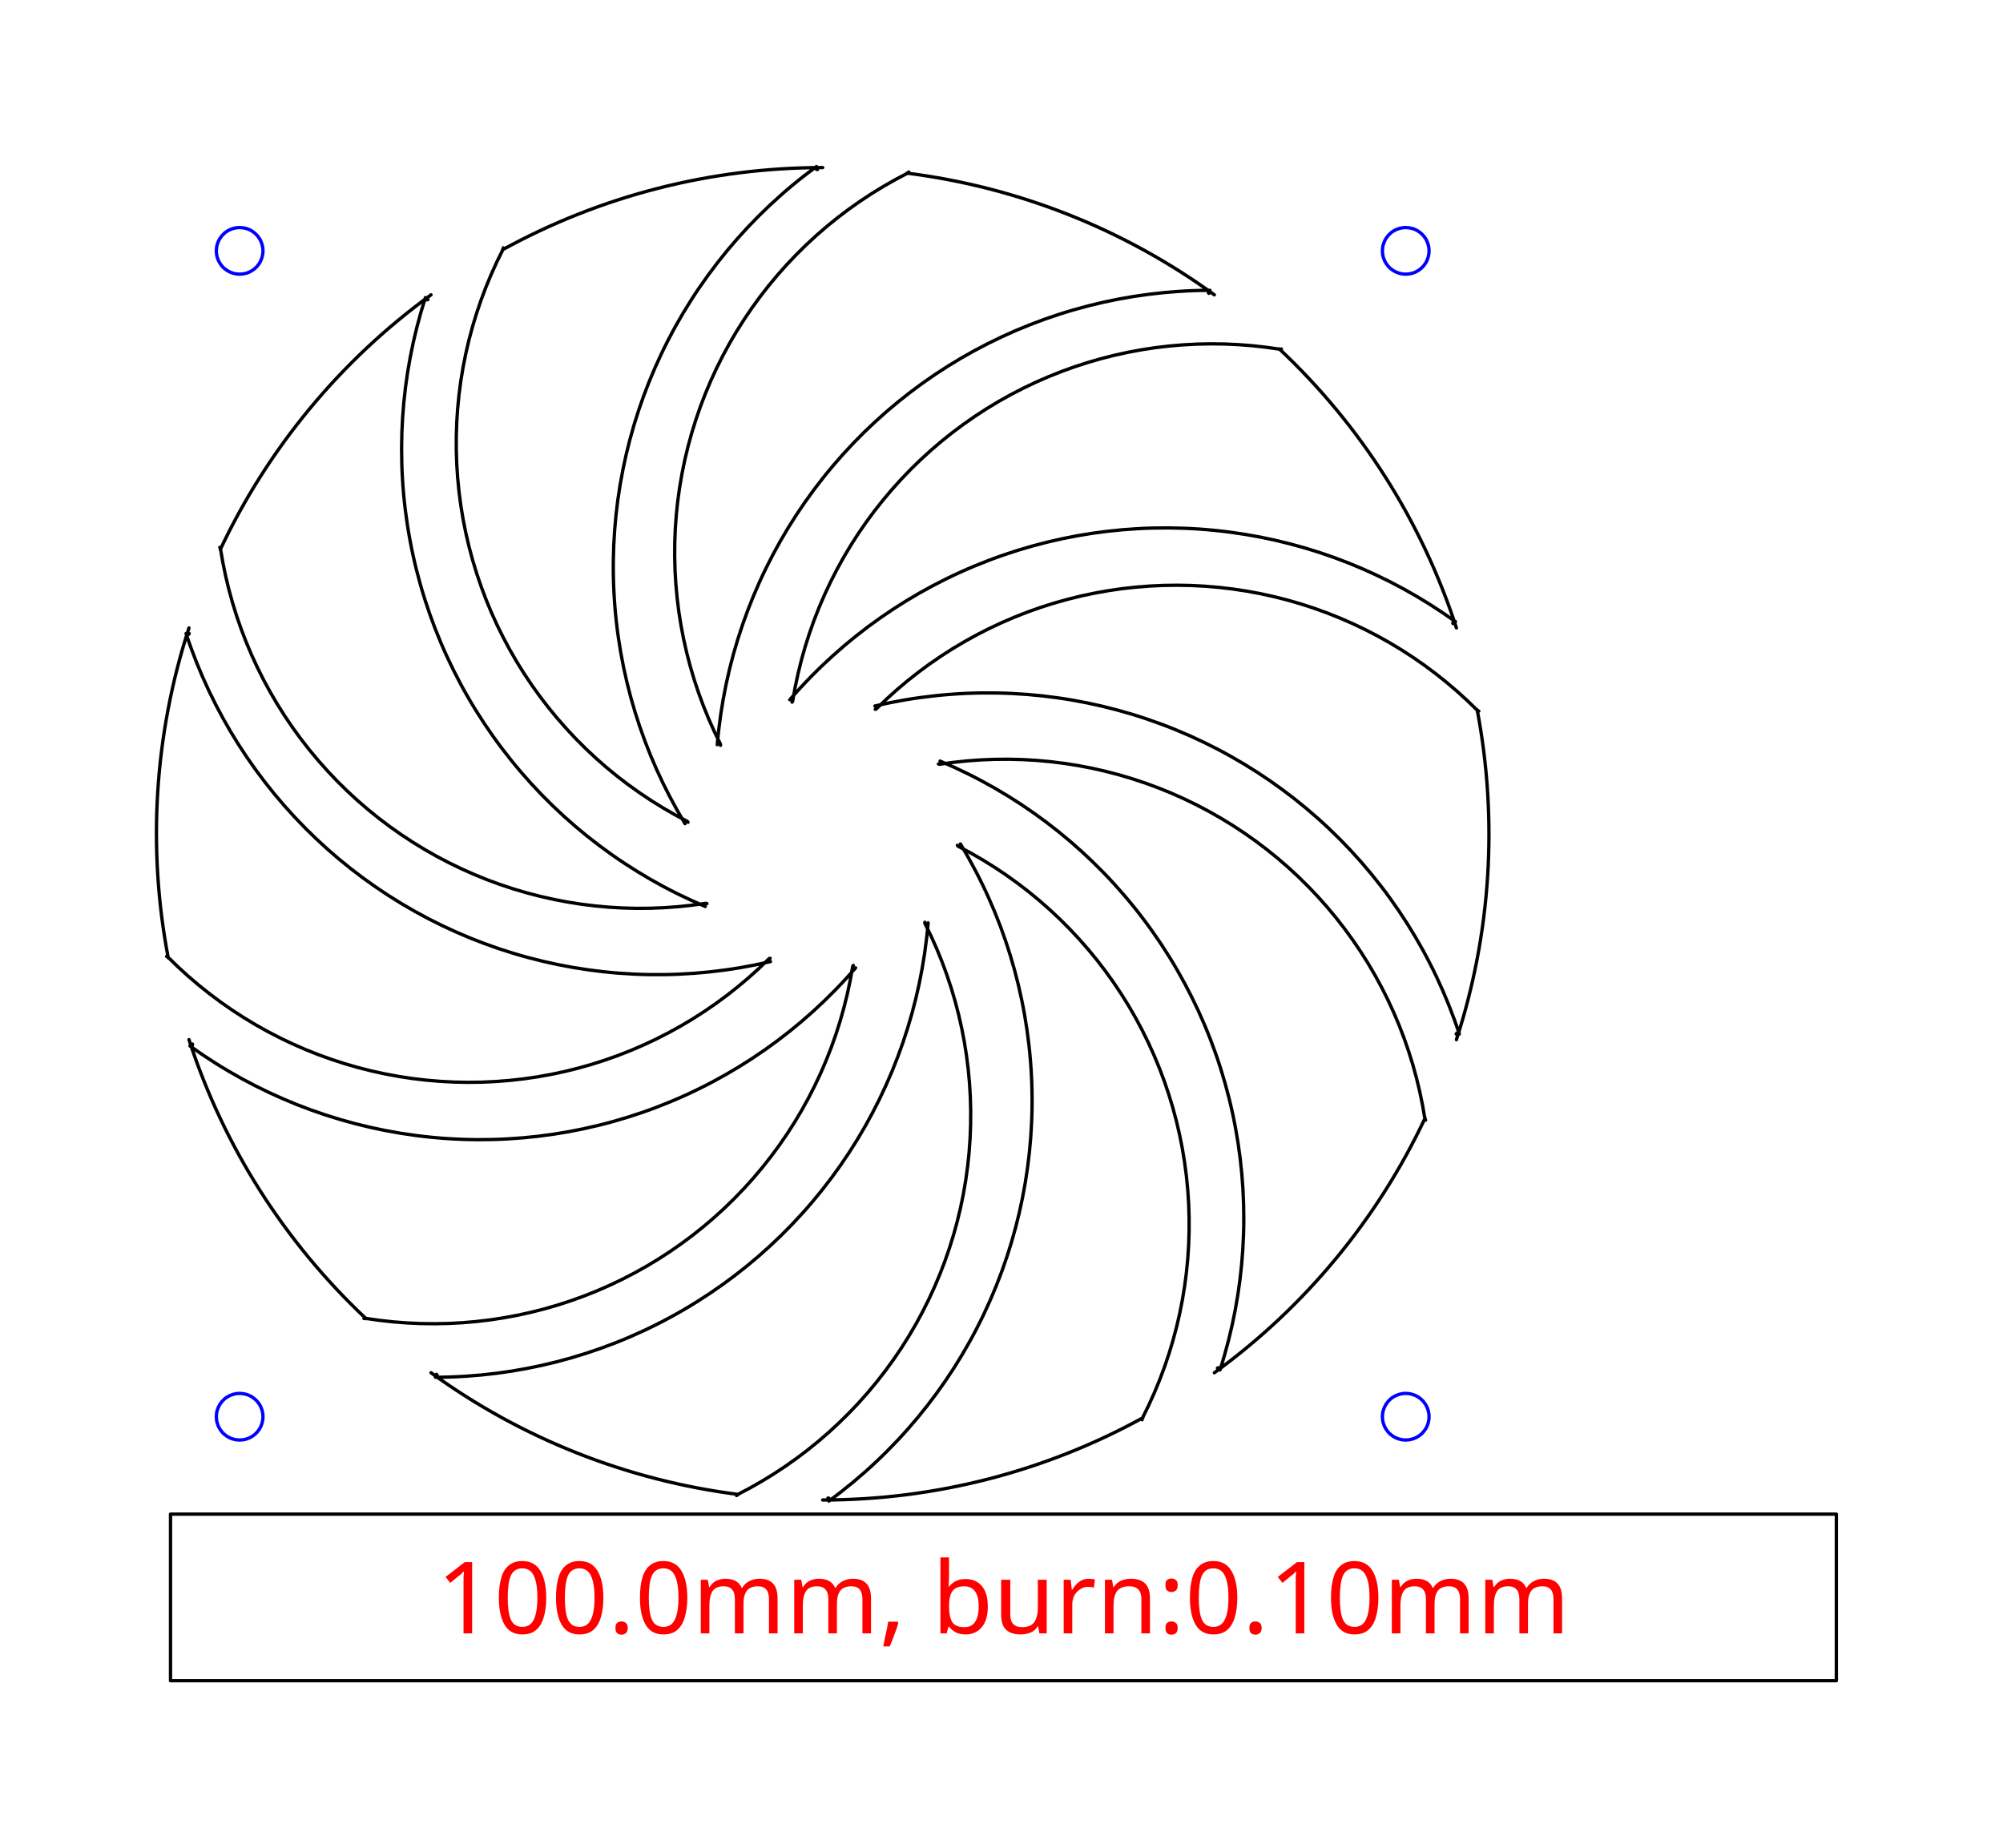
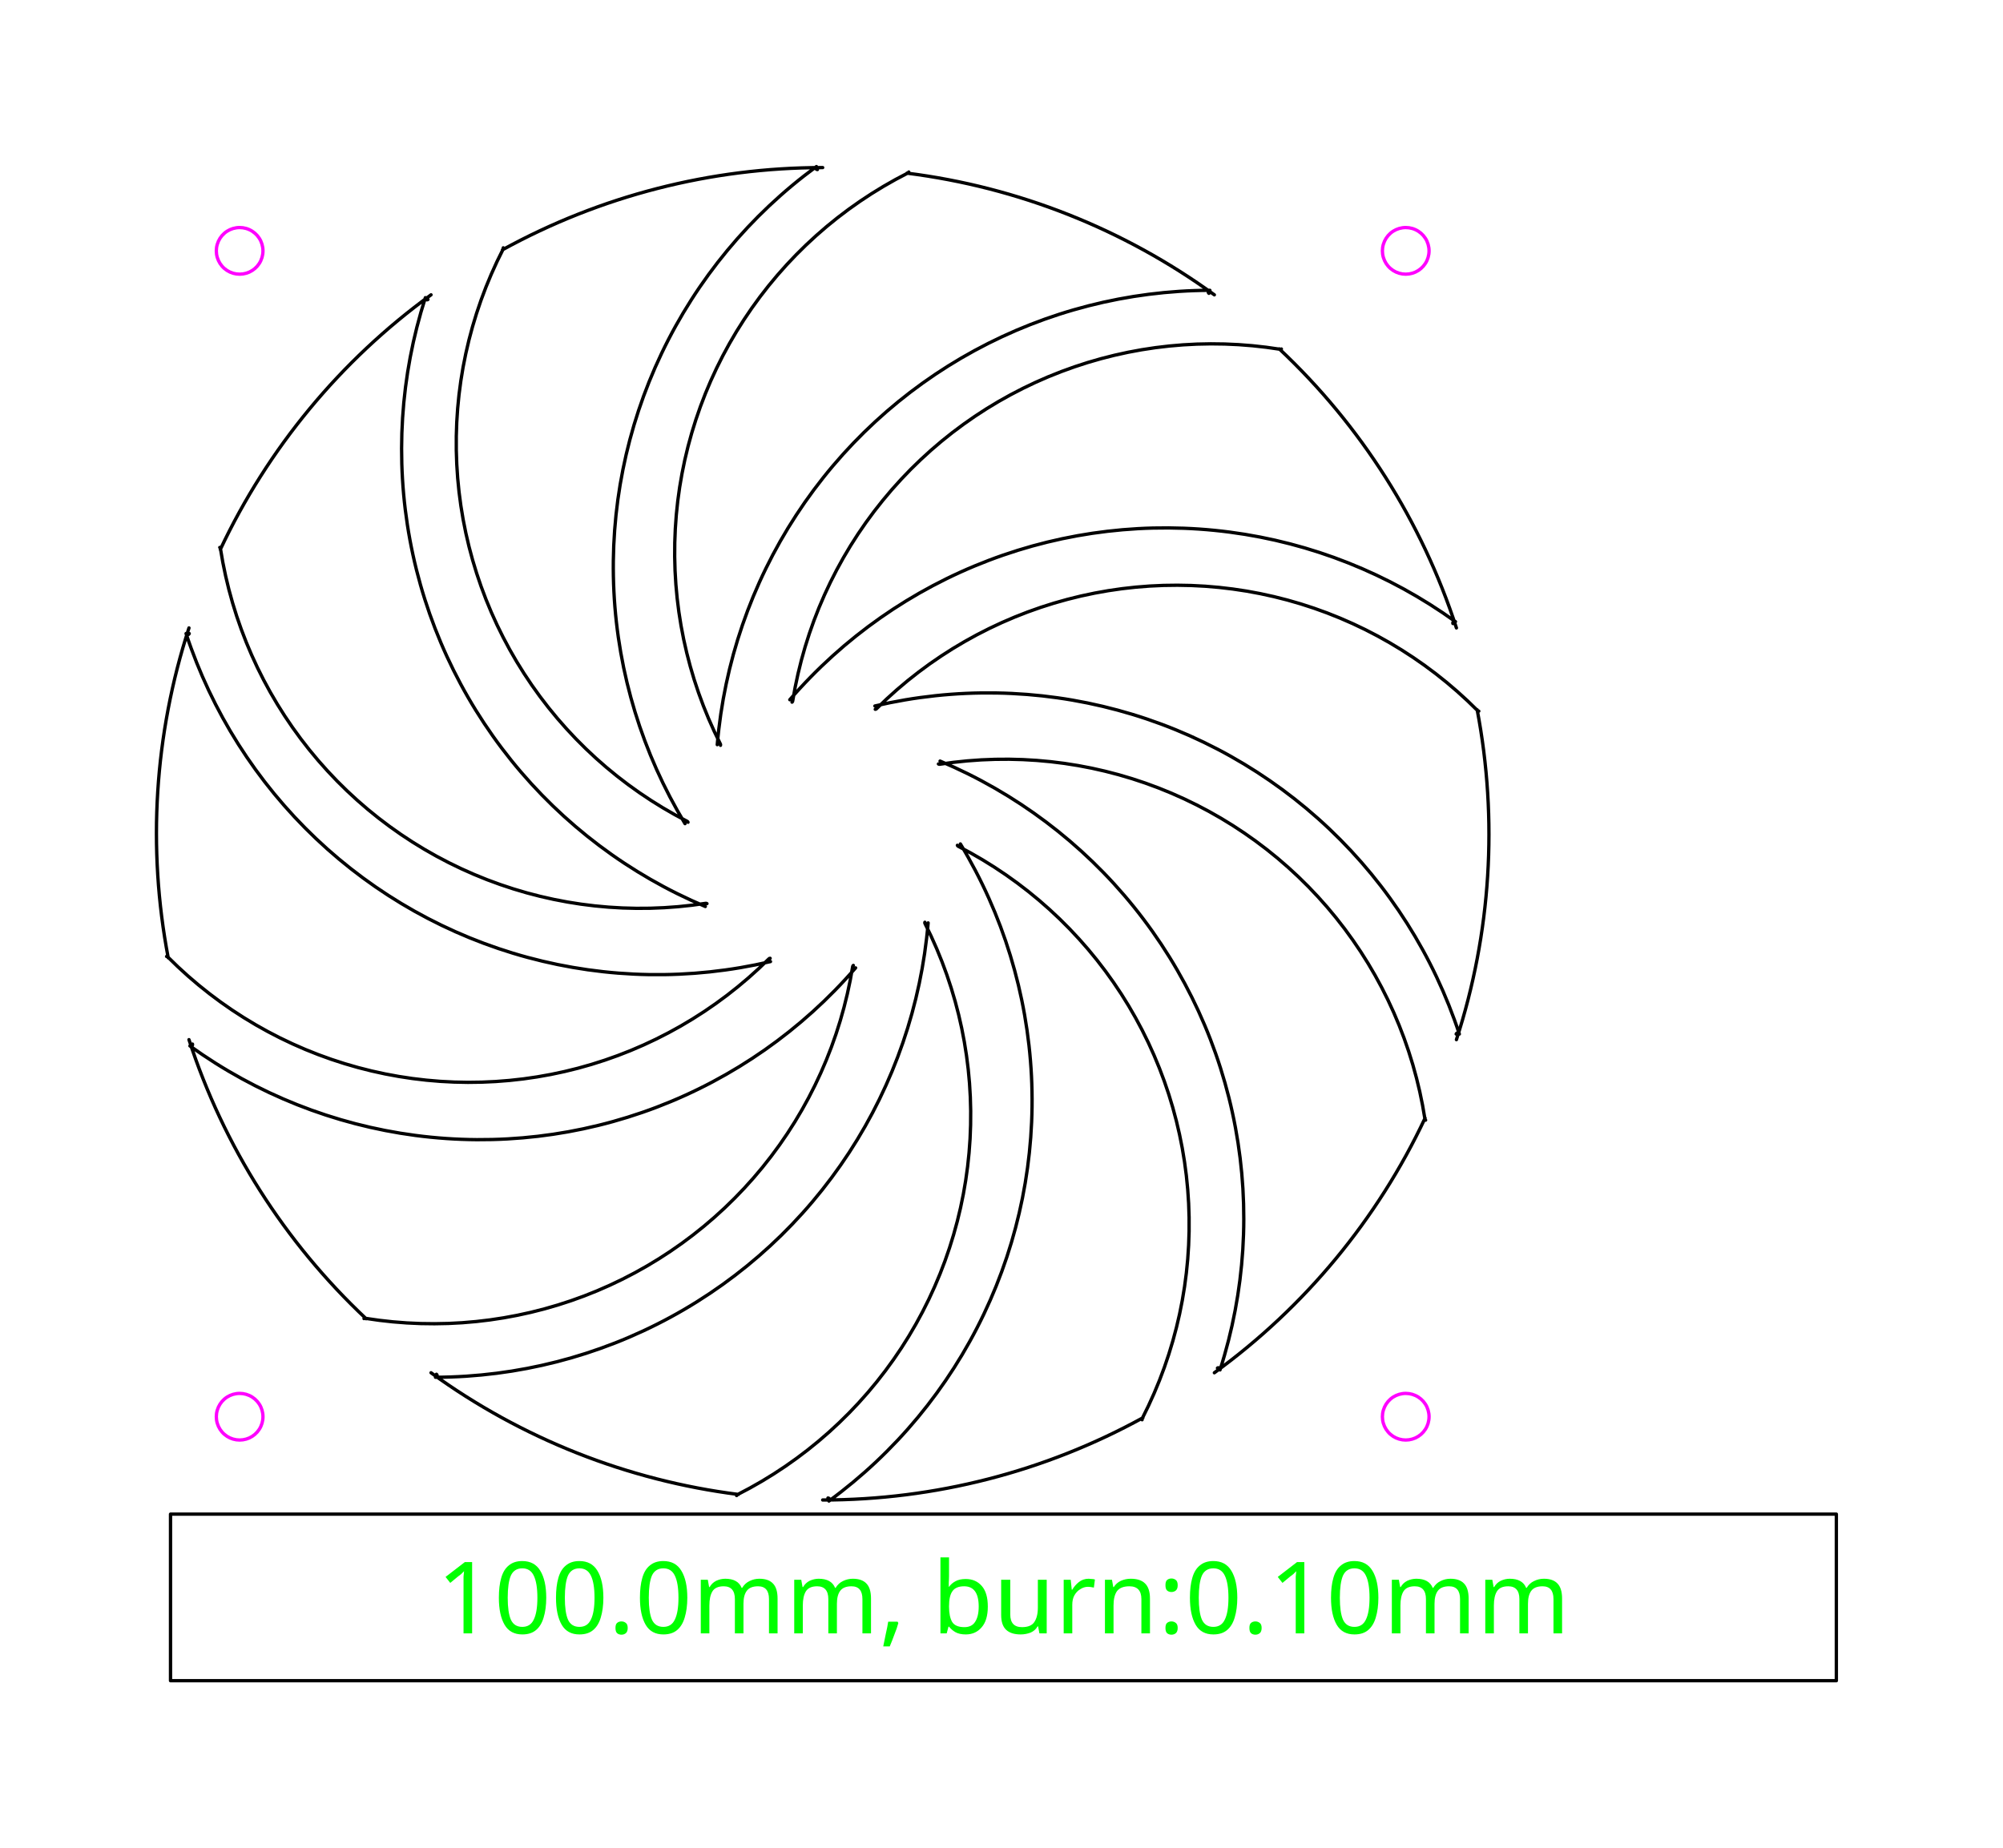
<svg xmlns="http://www.w3.org/2000/svg" height="110.91mm" viewBox="0.0 0.0 120.24 110.91" width="120.24mm">
  <g id="p-0" style="fill:none;stroke-linecap:round;stroke-linejoin:round;">
    <path d="M 10.236 100.912 H 110.236 V 90.912 H 10.236 V 100.912 Z" stroke="rgb(0,0,0)" stroke-width="0.20" />
-     <text font-size="6px" style="font-family: sans-serif ; font-weight: normal; font-style: normal; fill: rgb(255,0,0)" text-anchor="middle" transform="matrix( 1.000 0.000 0.000 1.000 60.236 98.072 )">100.0mm, burn:0.10mm</text>
+     <text font-size="6px" style="font-family: sans-serif ; font-weight: normal; font-style: normal; fill: rgb(0,255,0)" text-anchor="middle" transform="matrix( 1.000 0.000 0.000 1.000 60.236 98.072 )">100.0mm, burn:0.10mm</text>
  </g>
  <g id="p-1" style="fill:none;stroke-linecap:round;stroke-linejoin:round;">
-     <path d="M 15.786 85.062 C 15.786 85.331 15.709 85.593 15.564 85.819 C 15.419 86.045 15.212 86.224 14.968 86.336 C 14.724 86.447 14.453 86.486 14.187 86.448 C 13.921 86.410 13.672 86.296 13.469 86.120 C 13.267 85.945 13.119 85.714 13.043 85.457 C 12.967 85.199 12.967 84.925 13.043 84.668 C 13.119 84.410 13.267 84.180 13.469 84.004 C 13.672 83.828 13.921 83.715 14.187 83.677 C 14.453 83.638 14.724 83.677 14.968 83.789 C 15.212 83.900 15.419 84.080 15.564 84.305 C 15.709 84.531 15.786 84.794 15.786 85.062 Z" stroke="rgb(0,0,255)" stroke-width="0.20" />
-     <path d="M 15.786 15.062 C 15.786 15.331 15.709 15.593 15.564 15.819 C 15.419 16.045 15.212 16.224 14.968 16.336 C 14.724 16.447 14.453 16.486 14.187 16.448 C 13.921 16.410 13.672 16.296 13.469 16.120 C 13.267 15.945 13.119 15.714 13.043 15.457 C 12.967 15.199 12.967 14.925 13.043 14.668 C 13.119 14.410 13.267 14.180 13.469 14.004 C 13.672 13.828 13.921 13.715 14.187 13.677 C 14.453 13.638 14.724 13.677 14.968 13.789 C 15.212 13.900 15.419 14.080 15.564 14.305 C 15.709 14.531 15.786 14.794 15.786 15.062 Z" stroke="rgb(0,0,255)" stroke-width="0.20" />
-     <path d="M 85.786 85.062 C 85.786 85.331 85.709 85.593 85.564 85.819 C 85.419 86.045 85.212 86.224 84.968 86.336 C 84.724 86.447 84.453 86.486 84.187 86.448 C 83.921 86.410 83.672 86.296 83.469 86.120 C 83.267 85.945 83.119 85.714 83.043 85.457 C 82.967 85.199 82.967 84.925 83.043 84.668 C 83.119 84.410 83.267 84.180 83.469 84.004 C 83.672 83.828 83.921 83.715 84.187 83.677 C 84.453 83.638 84.724 83.677 84.968 83.789 C 85.212 83.900 85.419 84.080 85.564 84.305 C 85.709 84.531 85.786 84.794 85.786 85.062 Z" stroke="rgb(0,0,255)" stroke-width="0.20" />
-     <path d="M 85.786 15.062 C 85.786 15.331 85.709 15.593 85.564 15.819 C 85.419 16.045 85.212 16.224 84.968 16.336 C 84.724 16.447 84.453 16.486 84.187 16.448 C 83.921 16.410 83.672 16.296 83.469 16.120 C 83.267 15.945 83.119 15.714 83.043 15.457 C 82.967 15.199 82.967 14.925 83.043 14.668 C 83.119 14.410 83.267 14.180 83.469 14.004 C 83.672 13.828 83.921 13.715 84.187 13.677 C 84.453 13.638 84.724 13.677 84.968 13.789 C 85.212 13.900 85.419 14.080 85.564 14.305 C 85.709 14.531 85.786 14.794 85.786 15.062 Z" stroke="rgb(0,0,255)" stroke-width="0.20" />
+     <path d="M 15.786 85.062 C 15.786 85.331 15.709 85.593 15.564 85.819 C 15.419 86.045 15.212 86.224 14.968 86.336 C 14.724 86.447 14.453 86.486 14.187 86.448 C 13.921 86.410 13.672 86.296 13.469 86.120 C 13.267 85.945 13.119 85.714 13.043 85.457 C 12.967 85.199 12.967 84.925 13.043 84.668 C 13.119 84.410 13.267 84.180 13.469 84.004 C 13.672 83.828 13.921 83.715 14.187 83.677 C 14.453 83.638 14.724 83.677 14.968 83.789 C 15.212 83.900 15.419 84.080 15.564 84.305 C 15.709 84.531 15.786 84.794 15.786 85.062 Z" stroke="rgb(255,0,255)" stroke-width="0.20" />
+     <path d="M 15.786 15.062 C 15.786 15.331 15.709 15.593 15.564 15.819 C 15.419 16.045 15.212 16.224 14.968 16.336 C 14.724 16.447 14.453 16.486 14.187 16.448 C 13.921 16.410 13.672 16.296 13.469 16.120 C 13.267 15.945 13.119 15.714 13.043 15.457 C 12.967 15.199 12.967 14.925 13.043 14.668 C 13.119 14.410 13.267 14.180 13.469 14.004 C 13.672 13.828 13.921 13.715 14.187 13.677 C 14.453 13.638 14.724 13.677 14.968 13.789 C 15.212 13.900 15.419 14.080 15.564 14.305 C 15.709 14.531 15.786 14.794 15.786 15.062 Z" stroke="rgb(255,0,255)" stroke-width="0.20" />
+     <path d="M 85.786 85.062 C 85.786 85.331 85.709 85.593 85.564 85.819 C 85.419 86.045 85.212 86.224 84.968 86.336 C 84.724 86.447 84.453 86.486 84.187 86.448 C 83.921 86.410 83.672 86.296 83.469 86.120 C 83.267 85.945 83.119 85.714 83.043 85.457 C 82.967 85.199 82.967 84.925 83.043 84.668 C 83.119 84.410 83.267 84.180 83.469 84.004 C 83.672 83.828 83.921 83.715 84.187 83.677 C 84.453 83.638 84.724 83.677 84.968 83.789 C 85.212 83.900 85.419 84.080 85.564 84.305 C 85.709 84.531 85.786 84.794 85.786 85.062 Z" stroke="rgb(255,0,255)" stroke-width="0.20" />
+     <path d="M 85.786 15.062 C 85.786 15.331 85.709 15.593 85.564 15.819 C 85.419 16.045 85.212 16.224 84.968 16.336 C 84.724 16.447 84.453 16.486 84.187 16.448 C 83.921 16.410 83.672 16.296 83.469 16.120 C 83.267 15.945 83.119 15.714 83.043 15.457 C 82.967 15.199 82.967 14.925 83.043 14.668 C 83.119 14.410 83.267 14.180 83.469 14.004 C 83.672 13.828 83.921 13.715 84.187 13.677 C 84.453 13.638 84.724 13.677 84.968 13.789 C 85.212 13.900 85.419 14.080 85.564 14.305 C 85.709 14.531 85.786 14.794 85.786 15.062 Z" stroke="rgb(255,0,255)" stroke-width="0.20" />
    <path d="M 49.386 90.062 C 56.107 90.062 62.719 88.365 68.608 85.127 C 68.566 85.150 68.547 85.200 68.561 85.245 C 68.553 85.220 68.555 85.192 68.567 85.169 C 70.613 81.184 71.574 76.731 71.354 72.256 C 71.133 67.782 69.738 63.445 67.310 59.681 C 64.882 55.916 61.506 52.858 57.521 50.812 C 57.497 50.800 57.479 50.779 57.471 50.753 C 57.477 50.770 57.486 50.785 57.500 50.797 C 57.513 50.809 57.529 50.817 57.546 50.821 C 57.563 50.824 57.581 50.823 57.598 50.818 C 57.615 50.812 57.630 50.802 57.641 50.789 C 57.653 50.776 57.661 50.760 57.665 50.742 C 57.669 50.718 57.665 50.692 57.652 50.671 C 60.207 54.891 61.673 59.681 61.919 64.608 C 62.165 69.536 61.183 74.447 59.061 78.901 C 56.939 83.355 53.743 87.211 49.761 90.125 C 49.781 90.110 49.795 90.088 49.800 90.063 C 49.804 90.044 49.802 90.024 49.795 90.006 C 49.787 89.987 49.774 89.972 49.758 89.961 C 49.741 89.950 49.722 89.944 49.702 89.944 M 72.898 82.423 C 78.335 78.473 82.686 73.213 85.548 67.132 C 85.527 67.175 85.540 67.227 85.579 67.255 C 85.558 67.239 85.543 67.216 85.539 67.190 C 84.852 62.763 83.012 58.596 80.204 55.106 C 77.395 51.616 73.718 48.927 69.541 47.308 C 65.364 45.690 60.834 45.200 56.408 45.887 C 56.382 45.891 56.355 45.885 56.333 45.869 C 56.348 45.880 56.364 45.886 56.382 45.888 C 56.399 45.890 56.417 45.887 56.433 45.880 C 56.449 45.872 56.463 45.861 56.474 45.847 C 56.484 45.832 56.490 45.816 56.492 45.798 C 56.494 45.780 56.491 45.763 56.483 45.747 C 56.473 45.724 56.454 45.706 56.431 45.696 C 60.979 47.609 64.980 50.621 68.075 54.463 C 71.171 58.305 73.263 62.856 74.164 67.707 C 75.065 72.557 74.747 77.556 73.238 82.253 C 73.245 82.229 73.244 82.203 73.233 82.181 C 73.225 82.163 73.212 82.147 73.195 82.137 C 73.178 82.127 73.158 82.122 73.139 82.122 C 73.119 82.123 73.100 82.130 73.084 82.141 M 87.429 62.423 C 89.505 56.031 89.934 49.218 88.675 42.617 C 88.684 42.664 88.725 42.698 88.773 42.698 C 88.746 42.698 88.721 42.687 88.702 42.668 C 85.544 39.491 81.606 37.201 77.282 36.028 C 72.959 34.856 68.403 34.842 64.073 35.988 C 59.742 37.134 55.790 39.400 52.613 42.557 C 52.594 42.576 52.568 42.587 52.542 42.587 C 52.560 42.587 52.577 42.582 52.592 42.573 C 52.607 42.564 52.620 42.552 52.629 42.536 C 52.638 42.521 52.642 42.504 52.642 42.486 C 52.642 42.468 52.637 42.451 52.628 42.436 C 52.619 42.421 52.607 42.408 52.591 42.399 C 52.569 42.387 52.544 42.383 52.519 42.389 C 57.323 41.263 62.331 41.349 67.093 42.638 C 71.855 43.926 76.223 46.378 79.803 49.773 C 83.383 53.168 86.064 57.399 87.604 62.086 C 87.596 62.062 87.579 62.042 87.558 62.030 C 87.540 62.020 87.521 62.016 87.501 62.017 C 87.481 62.019 87.462 62.026 87.447 62.038 C 87.431 62.050 87.420 62.067 87.414 62.086 M 87.429 37.702 C 85.352 31.310 81.694 25.546 76.795 20.946 C 76.830 20.978 76.883 20.982 76.922 20.954 C 76.900 20.969 76.874 20.976 76.847 20.971 C 72.425 20.257 67.893 20.719 63.706 22.312 C 59.519 23.904 55.825 26.571 52.995 30.043 C 50.165 33.516 48.300 37.672 47.585 42.094 C 47.581 42.121 47.567 42.144 47.545 42.159 C 47.559 42.149 47.571 42.135 47.578 42.119 C 47.585 42.103 47.588 42.085 47.586 42.068 C 47.584 42.050 47.578 42.033 47.567 42.019 C 47.557 42.005 47.543 41.994 47.526 41.987 C 47.510 41.980 47.492 41.977 47.475 41.979 C 47.450 41.982 47.427 41.994 47.411 42.013 C 50.635 38.279 54.737 35.404 59.347 33.648 C 63.958 31.891 68.932 31.308 73.824 31.950 C 78.715 32.592 83.371 34.439 87.372 37.326 C 87.352 37.311 87.327 37.305 87.302 37.307 C 87.282 37.310 87.264 37.318 87.249 37.331 C 87.233 37.344 87.223 37.361 87.217 37.380 C 87.212 37.399 87.212 37.419 87.218 37.438 M 72.898 17.702 C 67.461 13.751 61.114 11.238 54.446 10.396 C 54.493 10.402 54.538 10.373 54.553 10.328 C 54.545 10.353 54.527 10.374 54.504 10.386 C 50.506 12.407 47.111 15.445 44.660 19.195 C 42.208 22.944 40.787 27.273 40.539 31.745 C 40.291 36.218 41.224 40.677 43.246 44.675 C 43.258 44.698 43.260 44.726 43.252 44.751 C 43.257 44.734 43.258 44.716 43.254 44.699 C 43.251 44.682 43.243 44.666 43.231 44.653 C 43.219 44.640 43.204 44.630 43.187 44.625 C 43.170 44.619 43.152 44.618 43.135 44.622 C 43.118 44.626 43.102 44.634 43.089 44.646 C 43.070 44.663 43.059 44.686 43.057 44.711 C 43.471 39.795 45.099 35.059 47.797 30.928 C 50.494 26.797 54.176 23.401 58.510 21.045 C 62.845 18.689 67.697 17.447 72.631 17.431 C 72.606 17.431 72.582 17.440 72.563 17.457 C 72.549 17.471 72.539 17.488 72.534 17.507 C 72.529 17.527 72.531 17.547 72.537 17.565 C 72.544 17.584 72.556 17.600 72.572 17.612 M 49.386 10.062 C 42.666 10.062 36.054 11.760 30.164 14.998 C 30.206 14.975 30.226 14.925 30.211 14.879 C 30.219 14.905 30.217 14.932 30.205 14.956 C 28.159 18.941 27.198 23.394 27.419 27.868 C 27.640 32.342 29.034 36.679 31.462 40.444 C 33.890 44.208 37.267 47.267 41.252 49.313 C 41.275 49.325 41.293 49.346 41.301 49.371 C 41.296 49.354 41.286 49.339 41.273 49.328 C 41.260 49.316 41.244 49.308 41.227 49.304 C 41.209 49.300 41.191 49.301 41.175 49.307 C 41.158 49.313 41.143 49.322 41.131 49.336 C 41.119 49.349 41.112 49.365 41.108 49.382 C 41.103 49.407 41.108 49.432 41.121 49.454 C 38.566 45.233 37.099 40.444 36.853 35.517 C 36.607 30.589 37.590 25.678 39.712 21.224 C 41.834 16.770 45.030 12.913 49.011 10.000 C 48.991 10.015 48.977 10.037 48.972 10.061 C 48.968 10.081 48.970 10.101 48.978 10.119 C 48.985 10.137 48.998 10.153 49.015 10.164 C 49.031 10.175 49.051 10.181 49.070 10.181 M 25.875 17.702 C 20.438 21.652 16.086 26.912 13.225 32.993 C 13.245 32.949 13.232 32.898 13.193 32.869 C 13.215 32.885 13.229 32.909 13.233 32.935 C 13.920 37.361 15.761 41.529 18.569 45.019 C 21.377 48.509 25.055 51.198 29.232 52.816 C 33.409 54.434 37.938 54.925 42.365 54.237 C 42.391 54.233 42.418 54.240 42.439 54.255 C 42.425 54.245 42.408 54.239 42.391 54.237 C 42.373 54.235 42.355 54.238 42.339 54.245 C 42.323 54.252 42.309 54.264 42.299 54.278 C 42.289 54.292 42.282 54.309 42.281 54.327 C 42.279 54.344 42.282 54.362 42.289 54.378 C 42.300 54.401 42.318 54.419 42.341 54.428 C 37.794 52.516 33.792 49.503 30.697 45.661 C 27.602 41.819 25.510 37.269 24.609 32.418 C 23.708 27.567 24.026 22.569 25.535 17.872 C 25.527 17.895 25.529 17.921 25.539 17.944 C 25.547 17.962 25.561 17.977 25.578 17.987 C 25.595 17.998 25.614 18.003 25.634 18.002 C 25.654 18.001 25.673 17.995 25.689 17.983 M 11.344 37.702 C 9.267 44.093 8.839 50.906 10.098 57.508 C 10.089 57.461 10.048 57.427 10.000 57.427 C 10.027 57.427 10.052 57.437 10.071 57.456 C 13.228 60.633 17.167 62.923 21.490 64.096 C 25.813 65.269 30.369 65.283 34.700 64.137 C 39.030 62.991 42.983 60.725 46.160 57.567 C 46.179 57.548 46.204 57.538 46.231 57.538 C 46.213 57.538 46.196 57.543 46.180 57.551 C 46.165 57.560 46.152 57.573 46.144 57.588 C 46.135 57.604 46.130 57.621 46.130 57.639 C 46.130 57.656 46.135 57.674 46.144 57.689 C 46.153 57.704 46.166 57.717 46.181 57.725 C 46.203 57.737 46.229 57.741 46.253 57.735 C 41.450 58.861 36.442 58.776 31.680 57.487 C 26.917 56.198 22.550 53.746 18.970 50.352 C 15.390 46.957 12.709 42.726 11.169 38.039 C 11.177 38.063 11.193 38.083 11.215 38.095 C 11.232 38.105 11.252 38.109 11.272 38.107 C 11.291 38.106 11.310 38.099 11.326 38.086 C 11.341 38.074 11.353 38.058 11.359 38.039 M 11.344 62.423 C 13.421 68.815 17.079 74.578 21.978 79.179 C 21.943 79.146 21.890 79.143 21.851 79.171 C 21.872 79.155 21.899 79.149 21.925 79.153 C 26.347 79.868 30.880 79.405 35.067 77.813 C 39.254 76.220 42.948 73.554 45.777 70.081 C 48.607 66.609 50.473 62.452 51.187 58.030 C 51.192 58.004 51.206 57.981 51.227 57.965 C 51.213 57.975 51.202 57.989 51.195 58.006 C 51.187 58.022 51.185 58.039 51.187 58.057 C 51.188 58.074 51.195 58.091 51.205 58.105 C 51.216 58.120 51.230 58.131 51.246 58.138 C 51.262 58.145 51.280 58.148 51.298 58.146 C 51.322 58.143 51.345 58.130 51.362 58.112 C 48.137 61.846 44.036 64.720 39.425 66.477 C 34.815 68.233 29.840 68.817 24.949 68.175 C 20.057 67.533 15.402 65.686 11.401 62.799 C 11.421 62.814 11.446 62.820 11.471 62.817 C 11.490 62.815 11.509 62.807 11.524 62.794 C 11.539 62.781 11.550 62.764 11.555 62.745 C 11.561 62.726 11.560 62.706 11.554 62.687 M 25.875 82.423 C 31.312 86.373 37.659 88.886 44.327 89.729 C 44.279 89.723 44.234 89.751 44.219 89.797 C 44.227 89.771 44.245 89.751 44.269 89.739 C 48.267 87.717 51.662 84.679 54.113 80.930 C 56.564 77.180 57.985 72.852 58.233 68.379 C 58.482 63.907 57.548 59.447 55.527 55.450 C 55.515 55.426 55.513 55.399 55.521 55.374 C 55.515 55.390 55.515 55.408 55.518 55.426 C 55.522 55.443 55.530 55.459 55.542 55.472 C 55.554 55.485 55.569 55.495 55.586 55.500 C 55.603 55.505 55.620 55.506 55.638 55.502 C 55.655 55.499 55.671 55.490 55.684 55.478 C 55.702 55.461 55.714 55.438 55.716 55.413 C 55.302 60.329 53.673 65.066 50.976 69.197 C 48.279 73.328 44.597 76.724 40.262 79.080 C 35.927 81.435 31.075 82.677 26.142 82.694 C 26.167 82.694 26.191 82.684 26.209 82.667 C 26.224 82.654 26.234 82.636 26.239 82.617 C 26.243 82.598 26.242 82.578 26.235 82.559 C 26.228 82.541 26.216 82.525 26.200 82.513" stroke="rgb(0,0,0)" stroke-width="0.20" />
  </g>
</svg>
